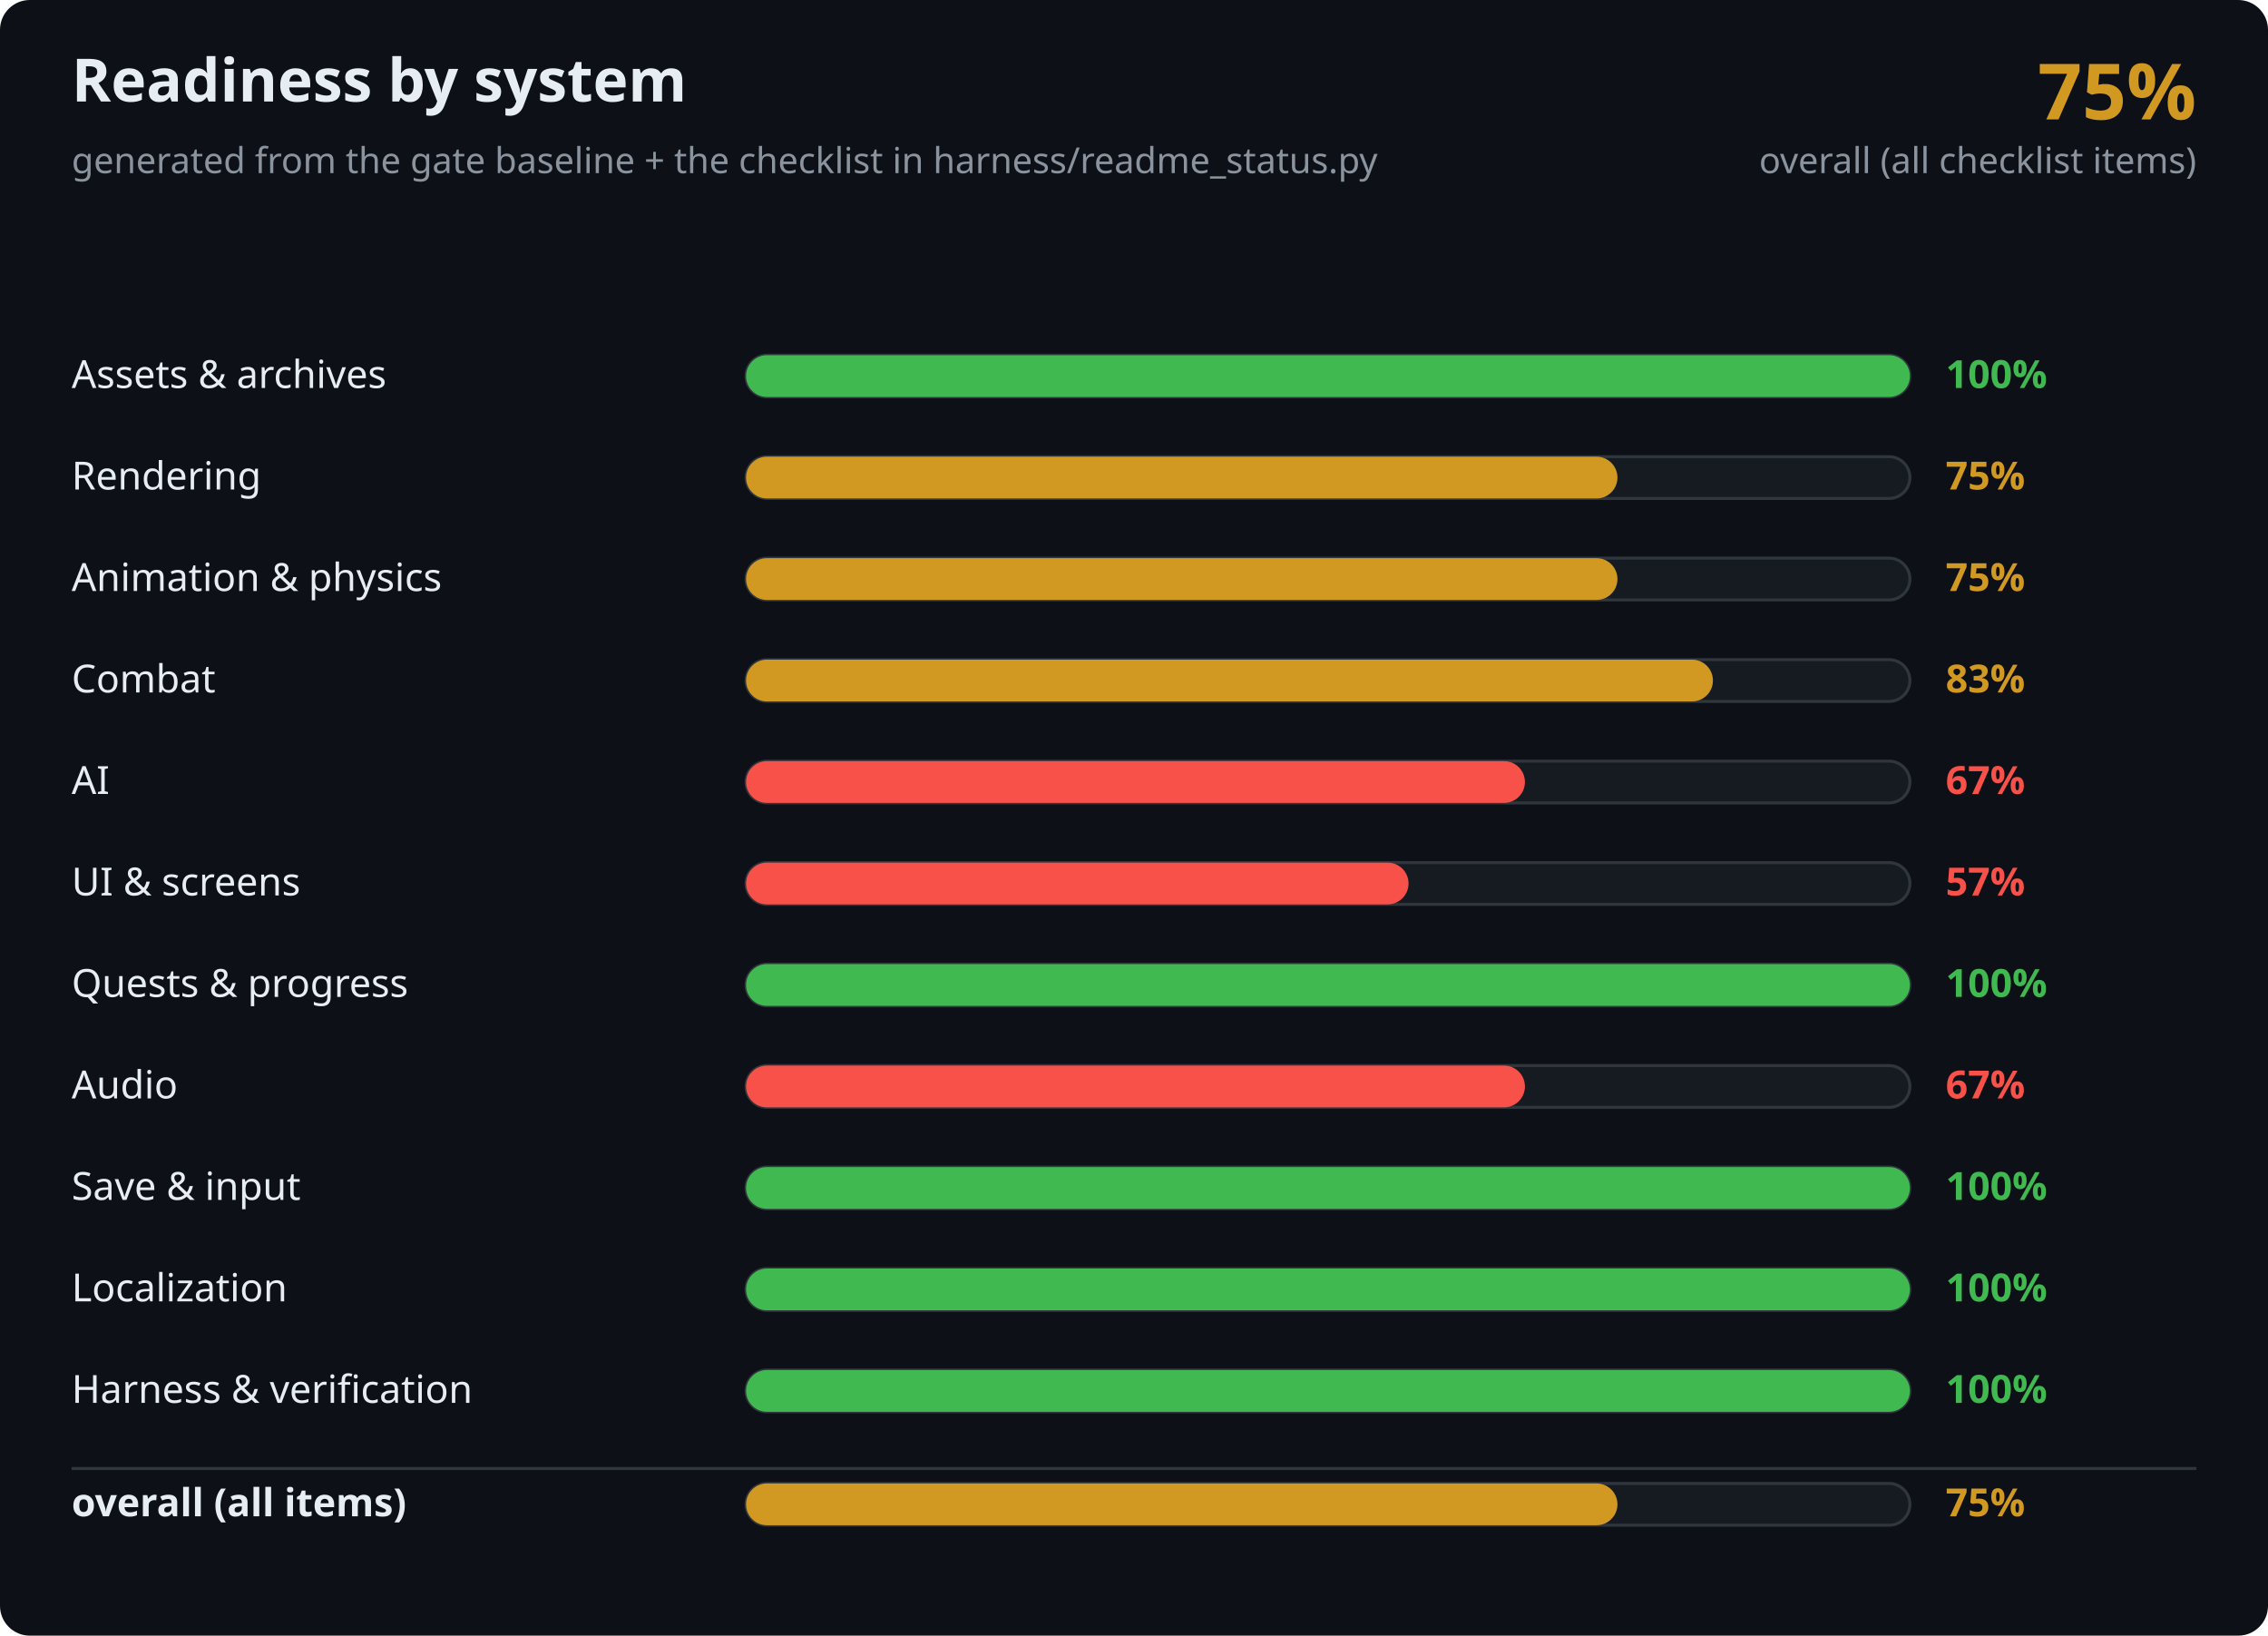
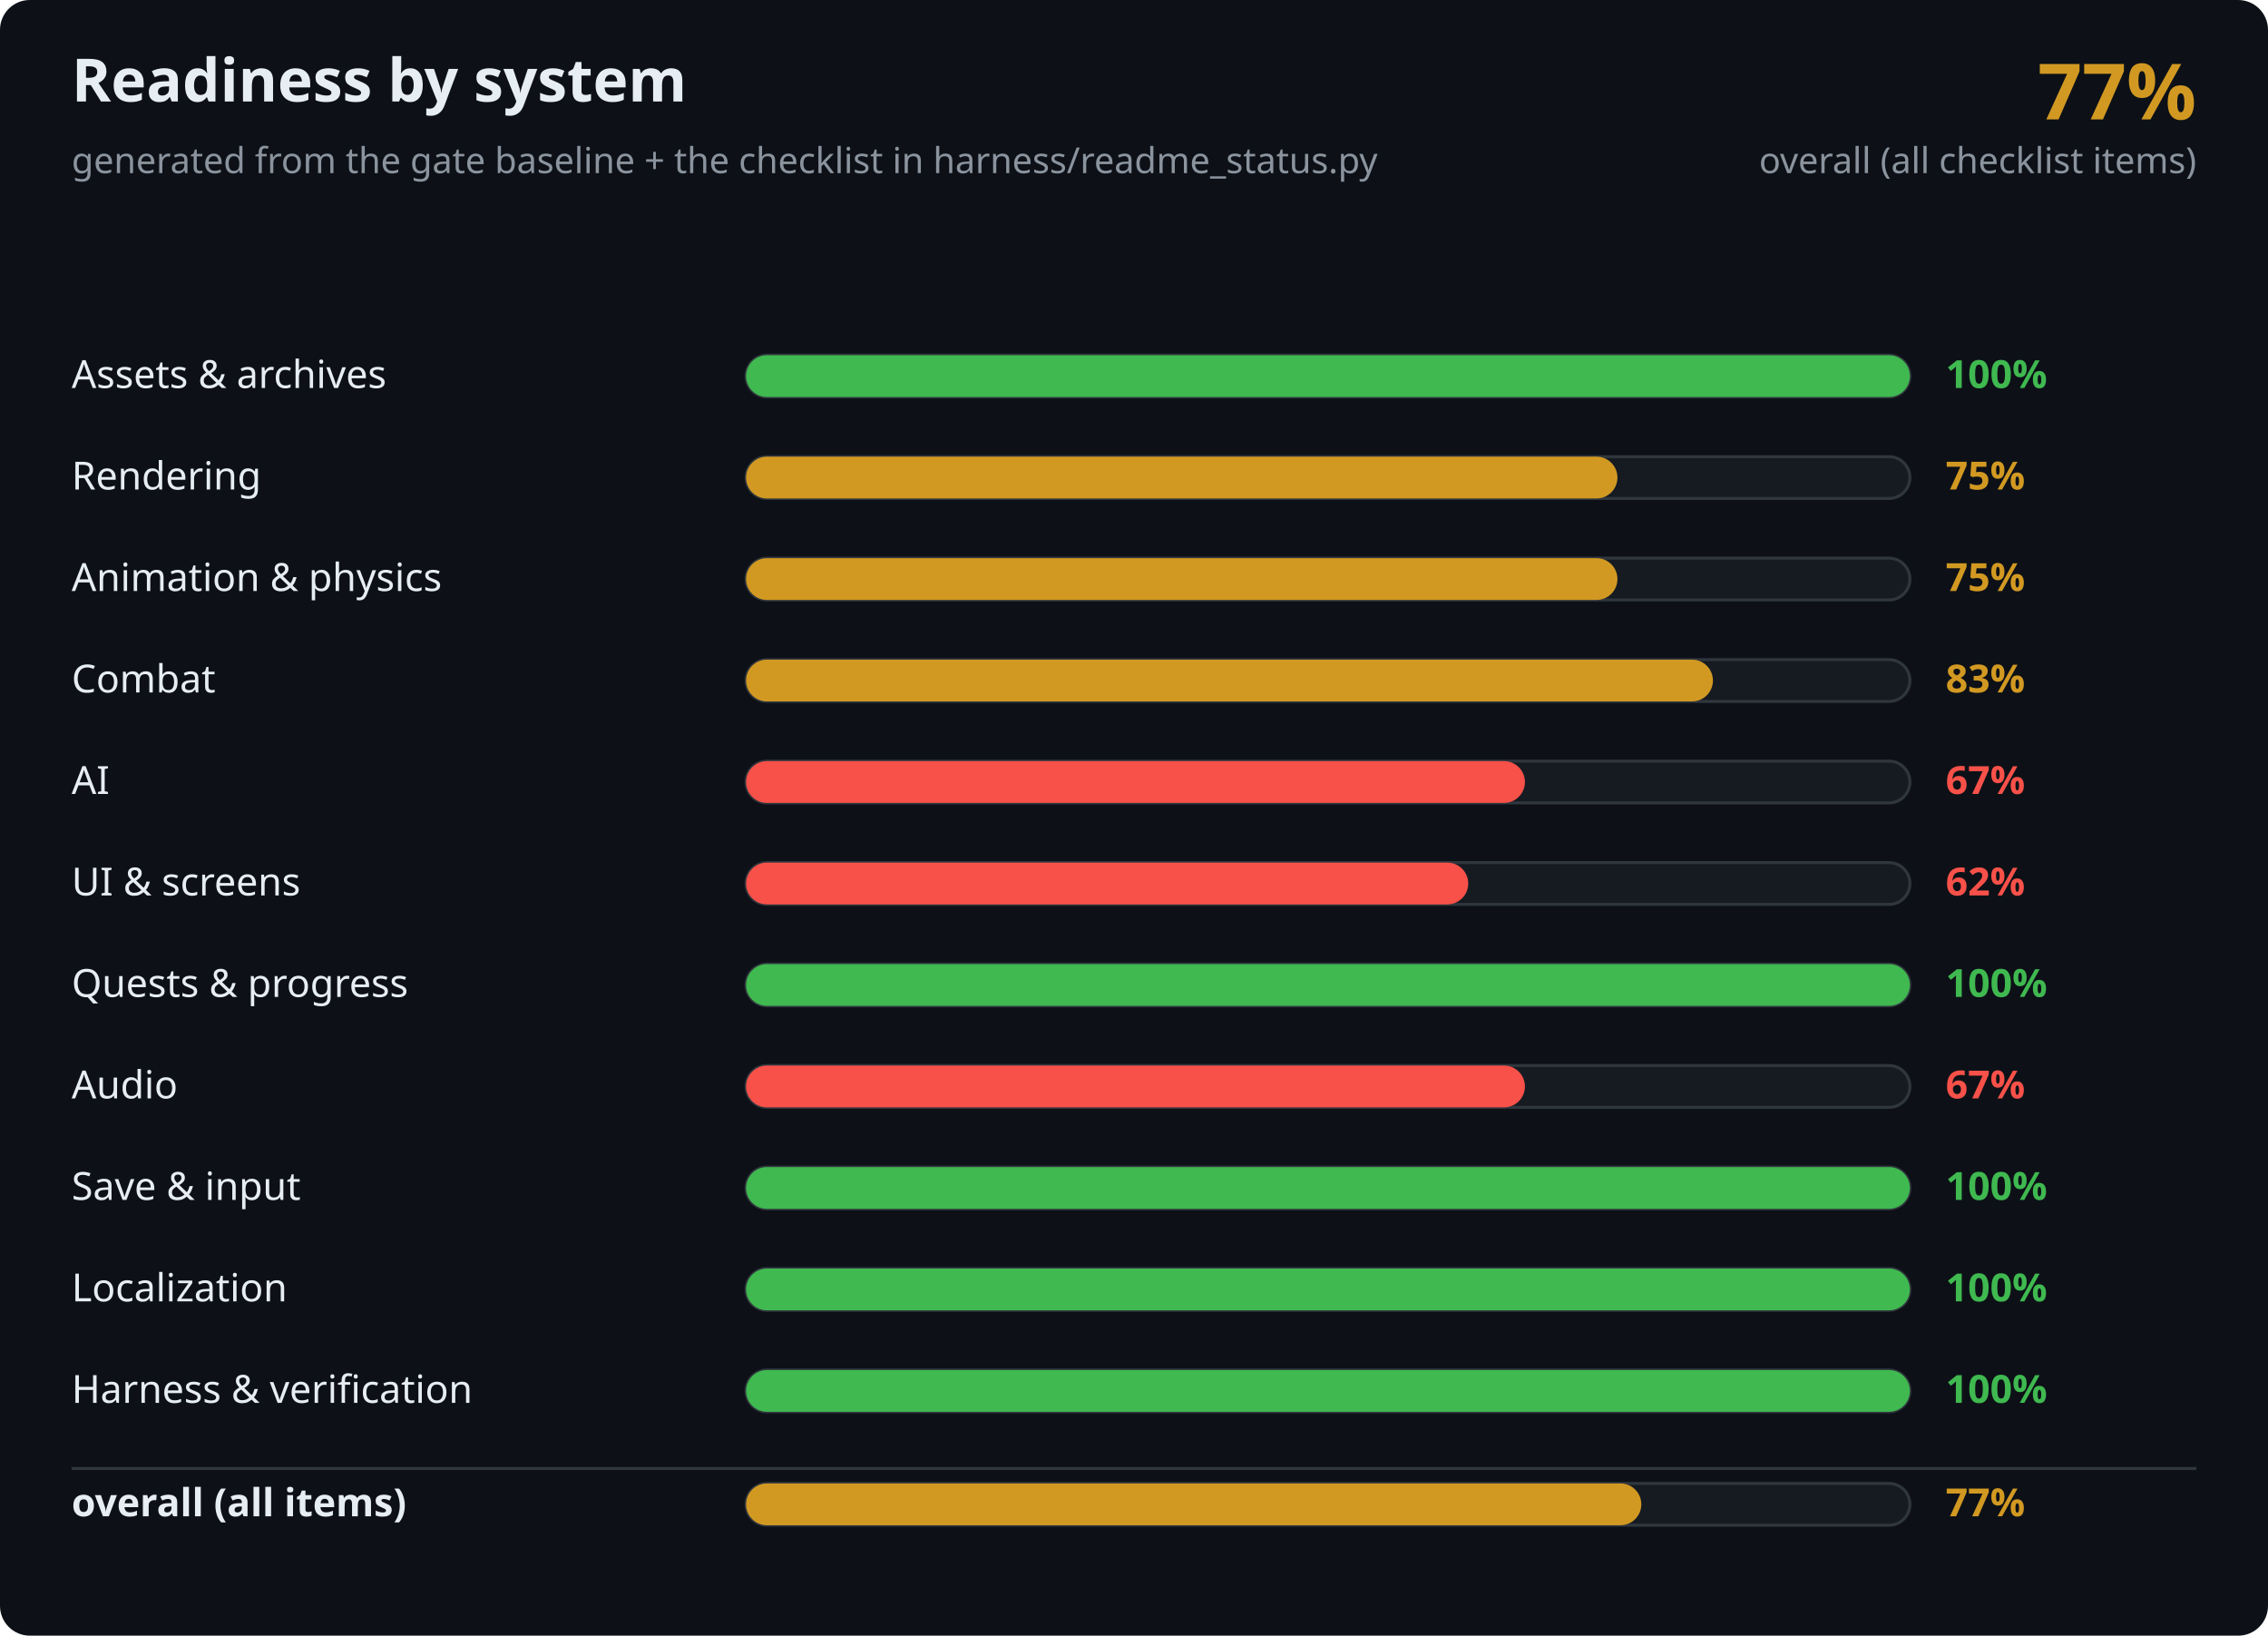
<svg xmlns="http://www.w3.org/2000/svg" width="760" height="548" viewBox="0 0 760 548" font-family="Segoe UI,Ubuntu,sans-serif">
  <rect width="760" height="548" rx="10" fill="#0d1117" />
  <text x="24" y="34" fill="#e6edf3" font-size="20" font-weight="600">Readiness by system</text>
  <text x="24" y="58" fill="#8b949e" font-size="12">generated from the gate baseline + the checklist in harness/readme_status.py</text>
-   <text x="736" y="40" fill="#d29922" font-size="26" font-weight="700" text-anchor="end">75%</text>
+   <text x="736" y="40" fill="#d29922" font-size="26" font-weight="700" text-anchor="end">77%</text>
  <text x="736" y="58" fill="#8b949e" font-size="12" text-anchor="end">overall (all checklist items)</text>
  <text x="24" y="130" fill="#e6edf3" font-size="13">Assets &amp; archives</text>
  <rect x="250" y="119" width="390" height="14" rx="7" fill="#161b22" stroke="#30363d" />
  <rect x="250" y="119" width="390" height="14" rx="7" fill="#3fb950" />
  <text x="652" y="130" fill="#3fb950" font-size="13" font-weight="600">100%</text>
  <text x="24" y="164" fill="#e6edf3" font-size="13">Rendering</text>
  <rect x="250" y="153" width="390" height="14" rx="7" fill="#161b22" stroke="#30363d" />
  <rect x="250" y="153" width="292" height="14" rx="7" fill="#d29922" />
  <text x="652" y="164" fill="#d29922" font-size="13" font-weight="600">75%</text>
  <text x="24" y="198" fill="#e6edf3" font-size="13">Animation &amp; physics</text>
  <rect x="250" y="187" width="390" height="14" rx="7" fill="#161b22" stroke="#30363d" />
  <rect x="250" y="187" width="292" height="14" rx="7" fill="#d29922" />
  <text x="652" y="198" fill="#d29922" font-size="13" font-weight="600">75%</text>
  <text x="24" y="232" fill="#e6edf3" font-size="13">Combat</text>
  <rect x="250" y="221" width="390" height="14" rx="7" fill="#161b22" stroke="#30363d" />
  <rect x="250" y="221" width="324" height="14" rx="7" fill="#d29922" />
  <text x="652" y="232" fill="#d29922" font-size="13" font-weight="600">83%</text>
  <text x="24" y="266" fill="#e6edf3" font-size="13">AI</text>
  <rect x="250" y="255" width="390" height="14" rx="7" fill="#161b22" stroke="#30363d" />
  <rect x="250" y="255" width="261" height="14" rx="7" fill="#f85149" />
  <text x="652" y="266" fill="#f85149" font-size="13" font-weight="600">67%</text>
  <text x="24" y="300" fill="#e6edf3" font-size="13">UI &amp; screens</text>
  <rect x="250" y="289" width="390" height="14" rx="7" fill="#161b22" stroke="#30363d" />
-   <rect x="250" y="289" width="222" height="14" rx="7" fill="#f85149" />
-   <text x="652" y="300" fill="#f85149" font-size="13" font-weight="600">57%</text>
+   <rect x="250" y="289" width="242" height="14" rx="7" fill="#f85149" />
+   <text x="652" y="300" fill="#f85149" font-size="13" font-weight="600">62%</text>
  <text x="24" y="334" fill="#e6edf3" font-size="13">Quests &amp; progress</text>
  <rect x="250" y="323" width="390" height="14" rx="7" fill="#161b22" stroke="#30363d" />
  <rect x="250" y="323" width="390" height="14" rx="7" fill="#3fb950" />
  <text x="652" y="334" fill="#3fb950" font-size="13" font-weight="600">100%</text>
  <text x="24" y="368" fill="#e6edf3" font-size="13">Audio</text>
  <rect x="250" y="357" width="390" height="14" rx="7" fill="#161b22" stroke="#30363d" />
  <rect x="250" y="357" width="261" height="14" rx="7" fill="#f85149" />
  <text x="652" y="368" fill="#f85149" font-size="13" font-weight="600">67%</text>
  <text x="24" y="402" fill="#e6edf3" font-size="13">Save &amp; input</text>
  <rect x="250" y="391" width="390" height="14" rx="7" fill="#161b22" stroke="#30363d" />
  <rect x="250" y="391" width="390" height="14" rx="7" fill="#3fb950" />
  <text x="652" y="402" fill="#3fb950" font-size="13" font-weight="600">100%</text>
  <text x="24" y="436" fill="#e6edf3" font-size="13">Localization</text>
  <rect x="250" y="425" width="390" height="14" rx="7" fill="#161b22" stroke="#30363d" />
  <rect x="250" y="425" width="390" height="14" rx="7" fill="#3fb950" />
  <text x="652" y="436" fill="#3fb950" font-size="13" font-weight="600">100%</text>
  <text x="24" y="470" fill="#e6edf3" font-size="13">Harness &amp; verification</text>
  <rect x="250" y="459" width="390" height="14" rx="7" fill="#161b22" stroke="#30363d" />
  <rect x="250" y="459" width="390" height="14" rx="7" fill="#3fb950" />
  <text x="652" y="470" fill="#3fb950" font-size="13" font-weight="600">100%</text>
  <line x1="24" y1="492" x2="736" y2="492" stroke="#30363d" />
  <text x="24" y="508" fill="#e6edf3" font-size="13" font-weight="700">overall (all items)</text>
  <rect x="250" y="497" width="390" height="14" rx="7" fill="#161b22" stroke="#30363d" />
-   <rect x="250" y="497" width="292" height="14" rx="7" fill="#d29922" />
-   <text x="652" y="508" fill="#d29922" font-size="13" font-weight="700">75%</text>
+   <rect x="250" y="497" width="300" height="14" rx="7" fill="#d29922" />
+   <text x="652" y="508" fill="#d29922" font-size="13" font-weight="700">77%</text>
</svg>
